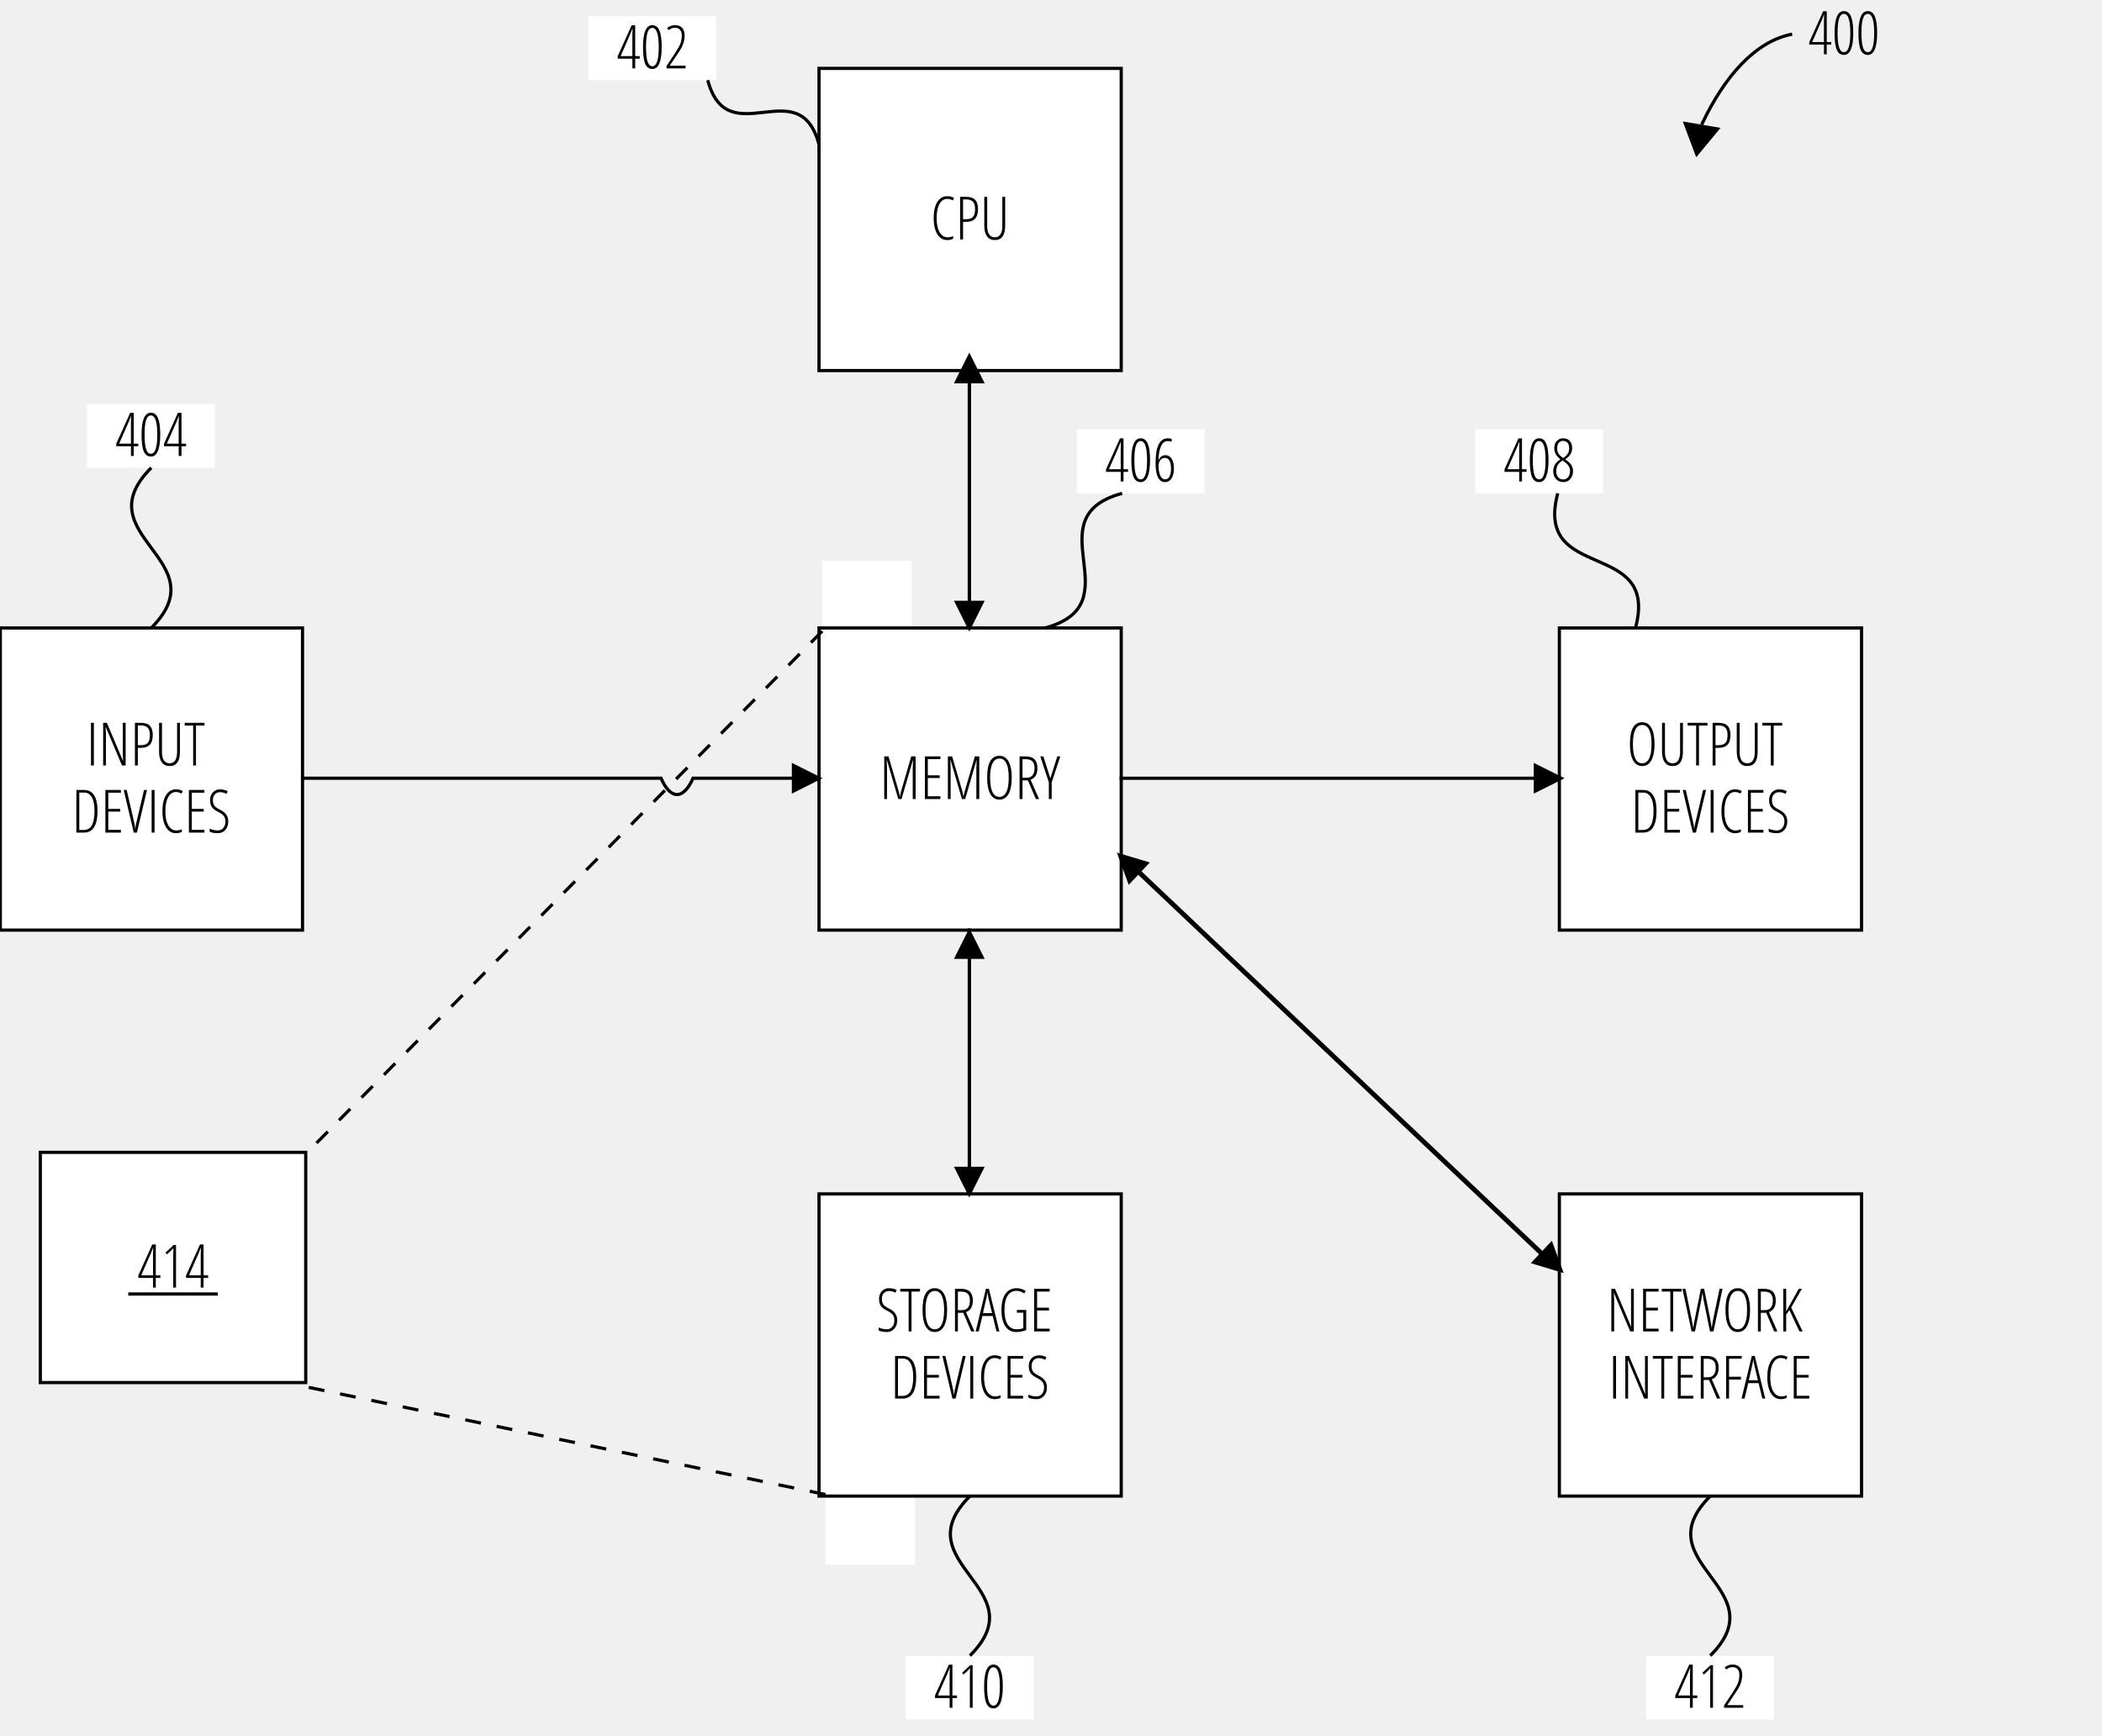
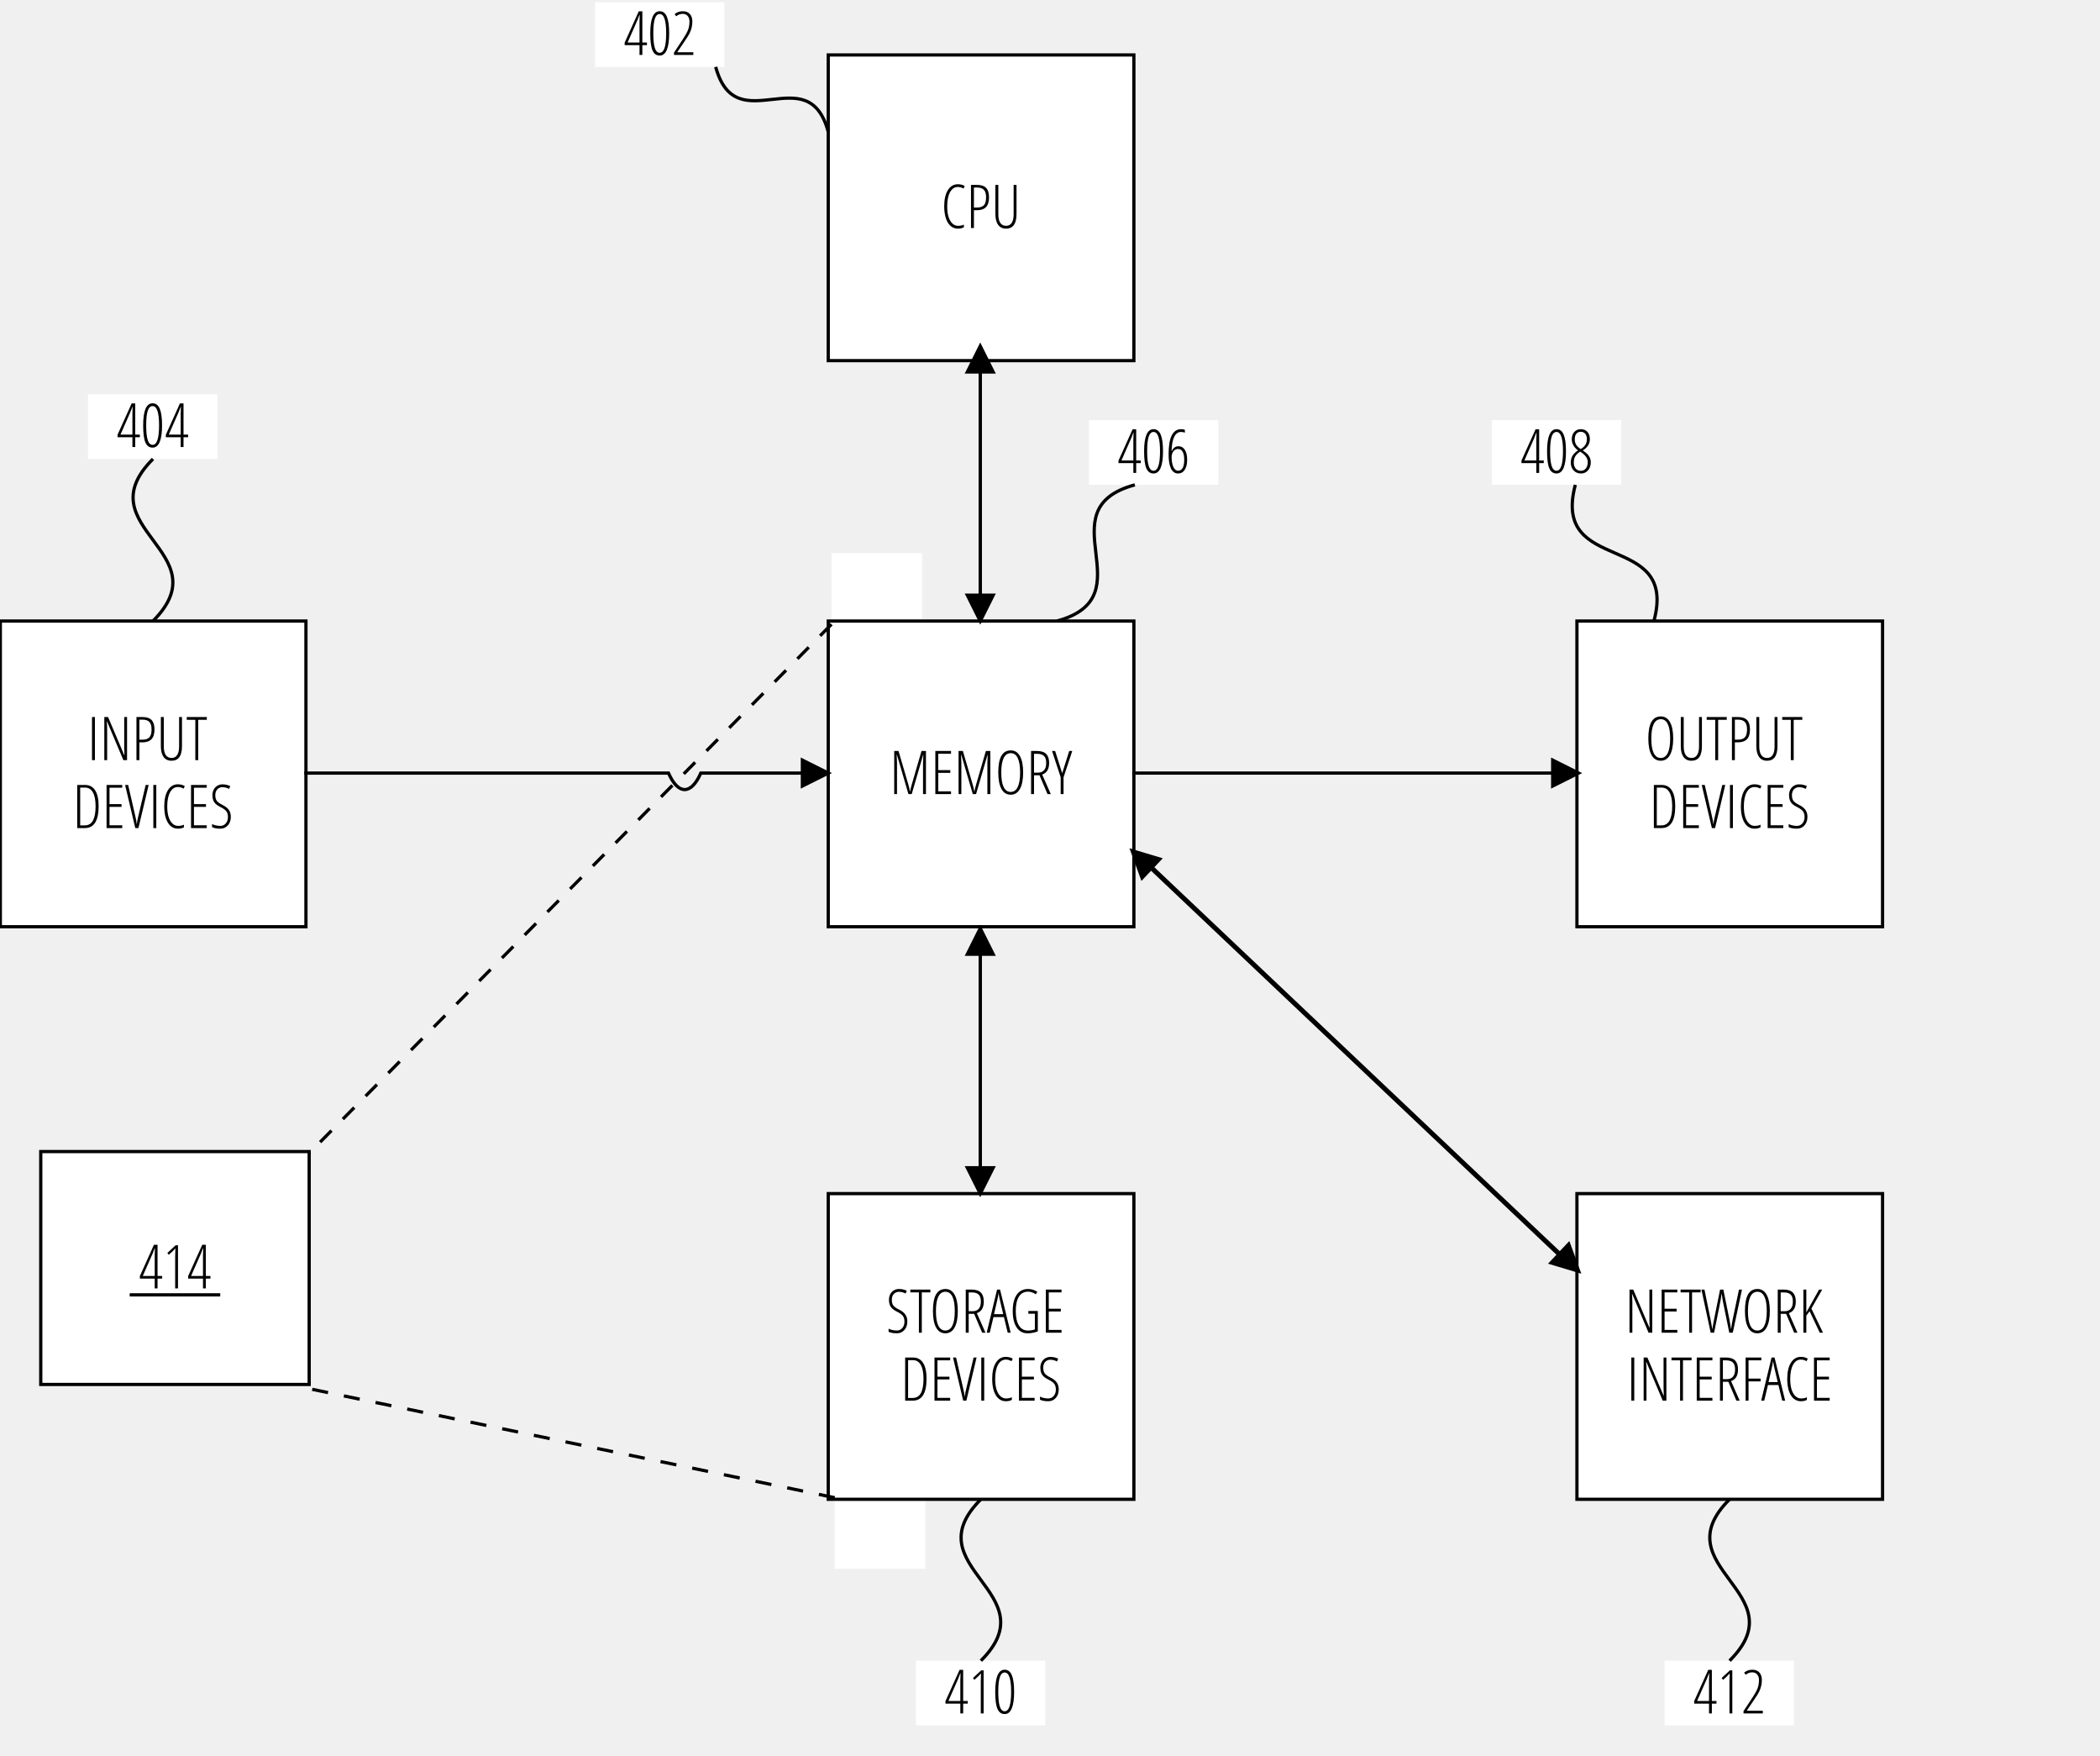
- <svg xmlns="http://www.w3.org/2000/svg" version="1.1" width="657.284" height="542.713" viewBox="63.9 3.613 657.284 542.713">
+ <svg xmlns="http://www.w3.org/2000/svg" version="1.1" width="649.334" height="542.713" viewBox="63.9 8.013 649.334 542.713">
  <g>
    <g transform="translate(321,179)">
      <g>
        <g>
          <path d="M28,0H0v29h28V0L28,0z" stroke="none" stroke-dasharray="none" fill="#FFFFFF" />
          <rect x="1.2" y="1.3" width="25.6" height="26.4" fill="none" />
          <circle fill="none" cx="14" cy="0" r="0.1" />
          <circle fill="none" cx="20.9" cy="0" r="0.1" />
          <circle fill="none" cx="28" cy="7.3" r="0.1" />
          <circle fill="none" cx="28" cy="14.5" r="0.1" />
          <circle fill="none" cx="28" cy="21.7" r="0.1" />
          <circle fill="none" cx="20.9" cy="29" r="0.1" />
          <circle fill="none" cx="14" cy="29" r="0.1" />
          <circle fill="none" cx="7.1" cy="29" r="0.1" />
          <circle fill="none" cx="0" cy="21.7" r="0.1" />
          <circle fill="none" cx="0" cy="14.5" r="0.1" />
          <circle fill="none" cx="0" cy="7.3" r="0.1" />
          <circle fill="none" cx="7.1" cy="0" r="0.1" />
        </g>
      </g>
      <rect stroke="none" stroke-width="0" fill="#FFFFFF" x="0" y="0" width="0" height="0" transform="translate(27.9,14.4)" />
      <path stroke="#000000" fill="none" d="" />
      <text font-family="OpenSansCondensedLight" font-size="14pt" fill="black" transform="translate(27.9,14.4)" />
      <rect stroke-width="0" fill="none" width="25.6" height="26.4" transform="translate(1.2,1.3)" />
      <text font-family="OpenSansCondensedLight" font-size="14pt" fill="black" transform="translate(1.2,1.3)" text-anchor="middle">
        <tspan x="12.8" y="19.5"> </tspan>
      </text>
      <path stroke="#000000" fill="none" transform="translate(1.2,1.3)" d="M 0 0" />
    </g>
    <g transform="translate(322,464)">
      <g>
        <g>
          <path d="M28,0H0v29h28V0L28,0z" stroke="none" stroke-dasharray="none" fill="#FFFFFF" />
          <rect x="1.2" y="1.3" width="25.6" height="26.4" fill="none" />
          <circle fill="none" cx="14" cy="0" r="0.1" />
          <circle fill="none" cx="20.9" cy="0" r="0.1" />
          <circle fill="none" cx="28" cy="7.3" r="0.1" />
          <circle fill="none" cx="28" cy="14.5" r="0.1" />
          <circle fill="none" cx="28" cy="21.7" r="0.1" />
          <circle fill="none" cx="20.9" cy="29" r="0.1" />
          <circle fill="none" cx="14" cy="29" r="0.1" />
          <circle fill="none" cx="7.1" cy="29" r="0.1" />
          <circle fill="none" cx="0" cy="21.7" r="0.1" />
          <circle fill="none" cx="0" cy="14.5" r="0.1" />
          <circle fill="none" cx="0" cy="7.3" r="0.1" />
          <circle fill="none" cx="7.1" cy="0" r="0.1" />
        </g>
      </g>
      <rect stroke="none" stroke-width="0" fill="#FFFFFF" x="0" y="0" width="0" height="0" transform="translate(27.9,14.4)" />
      <path stroke="#000000" fill="none" d="" />
      <text font-family="OpenSansCondensedLight" font-size="14pt" fill="black" transform="translate(27.9,14.4)" />
      <rect stroke-width="0" fill="none" width="25.6" height="26.4" transform="translate(1.2,1.3)" />
      <text font-family="OpenSansCondensedLight" font-size="14pt" fill="black" transform="translate(1.2,1.3)" text-anchor="middle">
        <tspan x="12.8" y="19.5"> </tspan>
      </text>
      <path stroke="#000000" fill="none" transform="translate(1.2,1.3)" d="M 0 0" />
    </g>
-     <g transform="translate(596,14.3)">
-       <polygon fill="#000000" points="0,0 4.2,11.2 11.8,2" transform="translate(-5.9,27.3)" />
-       <rect fill="none" width="1" height="1" transform="translate(33.3,-0.5)" />
-       <g>
-         <g>
-           <rect x="0" y="0" width="28.3" height="28.3" opacity="0" />
-           <path fill="none" stroke="#000000" stroke-width="1" d="M28.3,0C16.7,2.2,7,13.4,0,28.3" />
-         </g>
-       </g>
-       <rect stroke="none" stroke-width="0" fill="#FFFFFF" x="0" y="0" width="0" height="0" />
-       <path stroke="#000000" fill="none" />
-       <text font-family="OpenSansCondensedLight" font-size="14pt" fill="black" transform="translate(0,0)" />
-       <rect stroke-width="0" fill="none" width="1" height="1" transform="translate(33.3,-0.5)" />
-       <text font-family="OpenSansCondensedLight" font-size="14pt" fill="black" text-decoration="none" transform="translate(33.3,-0.5)">
-         <tspan x="0" y="6.8">400</tspan>
-       </text>
-       <path stroke="#000000" fill="none" transform="translate(33.3,-0.5)" />
-     </g>
    <g transform="translate(320,25)">
      <g>
        <g>
          <path d="M94.5,0H0v94.5h94.5V0L94.5,0z" stroke="#000000" stroke-dasharray="none" fill="#FFFFFF" />
          <rect x="4.1" y="4.3" width="86.2" height="85.9" fill="none" />
          <circle fill="none" cx="47.2" cy="0" r="0.1" />
          <circle fill="none" cx="70.7" cy="0" r="0.1" />
          <circle fill="none" cx="94.5" cy="23.8" r="0.1" />
          <circle fill="none" cx="94.5" cy="47.2" r="0.1" />
          <circle fill="none" cx="94.5" cy="70.7" r="0.1" />
          <circle fill="none" cx="70.7" cy="94.5" r="0.1" />
          <circle fill="none" cx="47.2" cy="94.5" r="0.1" />
          <circle fill="none" cx="23.8" cy="94.5" r="0.1" />
          <circle fill="none" cx="0" cy="70.7" r="0.1" />
          <circle fill="none" cx="0" cy="47.2" r="0.1" />
          <circle fill="none" cx="0" cy="23.8" r="0.1" />
          <circle fill="none" cx="23.8" cy="0" r="0.1" />
        </g>
      </g>
      <rect stroke="none" stroke-width="1" fill="#FFFFFF" x="0" y="0" width="40" height="20" transform="translate(-72.1,-16.3)" />
      <path stroke="#000000" fill="none" d="M0,23.8 C-6.2,0.5 -28.5,27 -34.8 3.7" />
      <text font-family="OpenSansCondensedLight" font-size="14pt" fill="black" transform="translate(-72.1,-16.3)" text-anchor="middle">
        <tspan x="20" y="16.3">402</tspan>
      </text>
      <rect stroke-width="0" fill="none" width="86.2" height="85.9" transform="translate(4.1,4.3)" />
      <text font-family="OpenSansCondensedLight" font-size="14pt" fill="black" transform="translate(4.1,4.3)" text-anchor="middle">
        <tspan x="43.1" y="49.2">CPU</tspan>
      </text>
      <path stroke="#000000" fill="none" transform="translate(4.1,4.3)" d="M 0 0" />
    </g>
    <g transform="translate(64,200)">
      <g>
        <g>
          <path d="M94.5,0H0v94.5h94.5V0L94.5,0z" stroke="#000000" stroke-dasharray="none" fill="#FFFFFF" />
          <rect x="4.1" y="4.3" width="86.2" height="85.9" fill="none" />
          <circle fill="none" cx="47.2" cy="0" r="0.1" />
          <circle fill="none" cx="70.7" cy="0" r="0.1" />
          <circle fill="none" cx="94.5" cy="23.8" r="0.1" />
          <circle fill="none" cx="94.5" cy="47.2" r="0.1" />
          <circle fill="none" cx="94.5" cy="70.7" r="0.1" />
          <circle fill="none" cx="70.7" cy="94.5" r="0.1" />
          <circle fill="none" cx="47.2" cy="94.5" r="0.1" />
          <circle fill="none" cx="23.8" cy="94.5" r="0.1" />
          <circle fill="none" cx="0" cy="70.7" r="0.1" />
          <circle fill="none" cx="0" cy="47.2" r="0.1" />
          <circle fill="none" cx="0" cy="23.8" r="0.1" />
          <circle fill="none" cx="23.8" cy="0" r="0.1" />
        </g>
      </g>
      <rect stroke="none" stroke-width="1" fill="#FFFFFF" x="0" y="0" width="40" height="20" transform="translate(27.1,-70.1)" />
      <path stroke="#000000" fill="none" d="M47.2,0 C68.5,-21.3 25.9,-28.8 47.2 -50.1" />
      <text font-family="OpenSansCondensedLight" font-size="14pt" fill="black" transform="translate(27.1,-70.1)" text-anchor="middle">
        <tspan x="20" y="16.3">404</tspan>
      </text>
      <rect stroke-width="0" fill="none" width="86.2" height="85.9" transform="translate(4.1,4.3)" />
      <text font-family="OpenSansCondensedLight" font-size="14pt" fill="black" transform="translate(4.1,4.3)" text-anchor="middle">
        <tspan x="43.1" y="38.7">INPUT</tspan>
        <tspan x="43.1" y="59.7">DEVICES</tspan>
      </text>
      <path stroke="#000000" fill="none" transform="translate(4.1,4.3)" d="M 0 0" />
    </g>
    <g transform="translate(320,200)">
      <g>
        <g>
          <path d="M94.5,0H0v94.5h94.5V0L94.5,0z" stroke="#000000" stroke-dasharray="none" fill="#FFFFFF" />
          <rect x="4.1" y="4.3" width="86.2" height="85.9" fill="none" />
          <circle fill="none" cx="47.2" cy="0" r="0.1" />
          <circle fill="none" cx="70.7" cy="0" r="0.1" />
          <circle fill="none" cx="94.5" cy="23.8" r="0.1" />
          <circle fill="none" cx="94.5" cy="47.2" r="0.1" />
          <circle fill="none" cx="94.5" cy="70.7" r="0.1" />
          <circle fill="none" cx="70.7" cy="94.5" r="0.1" />
          <circle fill="none" cx="47.2" cy="94.5" r="0.1" />
          <circle fill="none" cx="23.8" cy="94.5" r="0.1" />
          <circle fill="none" cx="0" cy="70.7" r="0.1" />
          <circle fill="none" cx="0" cy="47.2" r="0.1" />
          <circle fill="none" cx="0" cy="23.8" r="0.1" />
          <circle fill="none" cx="23.8" cy="0" r="0.1" />
        </g>
      </g>
      <rect stroke="none" stroke-width="1" fill="#FFFFFF" x="0" y="0" width="40" height="20" transform="translate(80.6,-62.1)" />
      <path stroke="#000000" fill="none" d="M70.7,0 C98.8,-7.6 66.7,-34.5 94.8 -42.1" />
      <text font-family="OpenSansCondensedLight" font-size="14pt" fill="black" transform="translate(80.6,-62.1)" text-anchor="middle">
        <tspan x="20" y="16.3">406</tspan>
      </text>
      <rect stroke-width="0" fill="none" width="86.2" height="85.9" transform="translate(4.1,4.3)" />
      <text font-family="OpenSansCondensedLight" font-size="14pt" fill="black" transform="translate(4.1,4.3)" text-anchor="middle">
        <tspan x="43.1" y="49.2">MEMORY</tspan>
      </text>
      <path stroke="#000000" fill="none" transform="translate(4.1,4.3)" d="M 0 0" />
    </g>
    <g transform="translate(551.5,200)">
      <g>
        <g>
          <path d="M94.5,0H0v94.5h94.5V0L94.5,0z" stroke="#000000" stroke-dasharray="none" fill="#FFFFFF" />
          <rect x="4.1" y="4.3" width="86.2" height="85.9" fill="none" />
          <circle fill="none" cx="47.2" cy="0" r="0.1" />
          <circle fill="none" cx="70.7" cy="0" r="0.1" />
          <circle fill="none" cx="94.5" cy="23.8" r="0.1" />
          <circle fill="none" cx="94.5" cy="47.2" r="0.1" />
          <circle fill="none" cx="94.5" cy="70.7" r="0.1" />
          <circle fill="none" cx="70.7" cy="94.5" r="0.1" />
          <circle fill="none" cx="47.2" cy="94.5" r="0.1" />
          <circle fill="none" cx="23.8" cy="94.5" r="0.1" />
          <circle fill="none" cx="0" cy="70.7" r="0.1" />
          <circle fill="none" cx="0" cy="47.2" r="0.1" />
          <circle fill="none" cx="0" cy="23.8" r="0.1" />
          <circle fill="none" cx="23.8" cy="0" r="0.1" />
        </g>
      </g>
      <rect stroke="none" stroke-width="1" fill="#FFFFFF" x="0" y="0" width="40" height="20" transform="translate(-26.3,-62.1)" />
      <path stroke="#000000" fill="none" d="M23.8,0 C31.4,-28.2 -8,-13.9 -0.5 -42.1" />
      <text font-family="OpenSansCondensedLight" font-size="14pt" fill="black" transform="translate(-26.3,-62.1)" text-anchor="middle">
        <tspan x="20" y="16.3">408</tspan>
      </text>
      <rect stroke-width="0" fill="none" width="86.2" height="85.9" transform="translate(4.1,4.3)" />
      <text font-family="OpenSansCondensedLight" font-size="14pt" fill="black" transform="translate(4.1,4.3)" text-anchor="middle">
        <tspan x="43.1" y="38.7">OUTPUT</tspan>
        <tspan x="43.1" y="59.7">DEVICES</tspan>
      </text>
      <path stroke="#000000" fill="none" transform="translate(4.1,4.3)" d="M 0 0" />
    </g>
    <g transform="translate(320,377)">
      <g>
        <g>
          <path d="M94.5,0H0v94.5h94.5V0L94.5,0z" stroke="#000000" stroke-dasharray="none" fill="#FFFFFF" />
          <rect x="4.1" y="4.3" width="86.2" height="85.9" fill="none" />
          <circle fill="none" cx="47.2" cy="0" r="0.1" />
          <circle fill="none" cx="70.7" cy="0" r="0.1" />
          <circle fill="none" cx="94.5" cy="23.8" r="0.1" />
          <circle fill="none" cx="94.5" cy="47.2" r="0.1" />
          <circle fill="none" cx="94.5" cy="70.7" r="0.1" />
          <circle fill="none" cx="70.7" cy="94.5" r="0.1" />
          <circle fill="none" cx="47.2" cy="94.5" r="0.1" />
          <circle fill="none" cx="23.8" cy="94.5" r="0.1" />
          <circle fill="none" cx="0" cy="70.7" r="0.1" />
          <circle fill="none" cx="0" cy="47.2" r="0.1" />
          <circle fill="none" cx="0" cy="23.8" r="0.1" />
          <circle fill="none" cx="23.8" cy="0" r="0.1" />
        </g>
      </g>
      <rect stroke="none" stroke-width="1" fill="#FFFFFF" x="0" y="0" width="40" height="20" transform="translate(27.1,144.4)" />
      <path stroke="#000000" fill="none" d="M47.2,94.5 C26,115.6 68.4,123.3 47.2 144.4" />
      <text font-family="OpenSansCondensedLight" font-size="14pt" fill="black" transform="translate(27.1,144.4)" text-anchor="middle">
        <tspan x="20" y="16.3">410</tspan>
      </text>
      <rect stroke-width="0" fill="none" width="86.2" height="85.9" transform="translate(4.1,4.3)" />
      <text font-family="OpenSansCondensedLight" font-size="14pt" fill="black" transform="translate(4.1,4.3)" text-anchor="middle">
        <tspan x="43.1" y="38.7">STORAGE</tspan>
        <tspan x="43.1" y="59.7">DEVICES</tspan>
      </text>
      <path stroke="#000000" fill="none" transform="translate(4.1,4.3)" d="M 0 0" />
    </g>
    <g transform="translate(551.5,377)">
      <g>
        <g>
          <path d="M94.5,0H0v94.5h94.5V0L94.5,0z" stroke="#000000" stroke-dasharray="none" fill="#FFFFFF" />
          <rect x="4.1" y="4.3" width="86.2" height="85.9" fill="none" />
          <circle fill="none" cx="47.2" cy="0" r="0.1" />
          <circle fill="none" cx="70.7" cy="0" r="0.1" />
          <circle fill="none" cx="94.5" cy="23.8" r="0.1" />
          <circle fill="none" cx="94.5" cy="47.2" r="0.1" />
          <circle fill="none" cx="94.5" cy="70.7" r="0.1" />
          <circle fill="none" cx="70.7" cy="94.5" r="0.1" />
          <circle fill="none" cx="47.2" cy="94.5" r="0.1" />
          <circle fill="none" cx="23.8" cy="94.5" r="0.1" />
          <circle fill="none" cx="0" cy="70.7" r="0.1" />
          <circle fill="none" cx="0" cy="47.2" r="0.1" />
          <circle fill="none" cx="0" cy="23.8" r="0.1" />
          <circle fill="none" cx="23.8" cy="0" r="0.1" />
        </g>
      </g>
      <rect stroke="none" stroke-width="1" fill="#FFFFFF" x="0" y="0" width="40" height="20" transform="translate(27.1,144.4)" />
      <path stroke="#000000" fill="none" d="M47.2,94.5 C26,115.6 68.4,123.3 47.2 144.4" />
      <text font-family="OpenSansCondensedLight" font-size="14pt" fill="black" transform="translate(27.1,144.4)" text-anchor="middle">
        <tspan x="20" y="16.3">412</tspan>
      </text>
      <rect stroke-width="0" fill="none" width="86.2" height="85.9" transform="translate(4.1,4.3)" />
      <text font-family="OpenSansCondensedLight" font-size="14pt" fill="black" transform="translate(4.1,4.3)" text-anchor="middle">
        <tspan x="43.1" y="38.7">NETWORK</tspan>
        <tspan x="43.1" y="59.7">INTERFACE</tspan>
      </text>
      <path stroke="#000000" fill="none" transform="translate(4.1,4.3)" d="M 0 0" />
    </g>
    <g>
      <path stroke="black" stroke-dasharray="none" d="M 158 247 L 270.6 247 C 273.6 253.8 277.6 253.8 280.6 247 L 312 247" fill="none" />
      <path fill="black" stroke="black" d="" transform="translate(158,247) scale(1,1) rotate(0)" />
      <path fill="black" stroke="black" d="M 8 0 L 0 4 L 8 8 z" transform="translate(320,251) scale(1,1) rotate(-180)" />
      <g>
        <g label-idx="0" cursor="move" transform="translate(237.5, 247)">
          <rect fill="white" rx="3" ry="3" x="0" y="0" width="0" height="0" />
          <text text-anchor="middle" font-size="14pt" font-family="OpenSansCondensedLight" y="0.8em" display="none" xml:space="preserve" transform="translate(0,0)" />
        </g>
      </g>
    </g>
    <g>
      <path stroke="black" stroke-dasharray="none" d="M 414 247 544 247" fill="none" />
      <path fill="black" stroke="black" d="" transform="translate(414,247) scale(1,1) rotate(0)" />
      <path fill="black" stroke="black" d="M 8 0 L 0 4 L 8 8 z" transform="translate(552,251) scale(1,1) rotate(-180)" />
      <g>
        <g label-idx="0" cursor="move" transform="translate(479, 247)">
          <rect fill="white" rx="3" ry="3" x="0" y="0" width="0" height="0" />
          <text text-anchor="middle" font-size="14pt" font-family="OpenSansCondensedLight" y="0.8em" display="none" xml:space="preserve" transform="translate(0,0)" />
        </g>
      </g>
    </g>
    <g>
      <path stroke="black" stroke-dasharray="none" d="M 367 119 367 192" fill="none" />
      <path fill="black" stroke="black" d="" transform="translate(367,119) scale(1,1) rotate(-270)" />
      <path fill="black" stroke="black" d="M 8 0 L 0 4 L 8 8 z" transform="translate(363,200) scale(1,1) rotate(-90)" />
      <g>
        <g label-idx="0" cursor="move" transform="translate(367, 155.5)">
          <rect fill="white" rx="3" ry="3" x="0" y="0" width="0" height="0" />
          <text text-anchor="middle" font-size="14pt" font-family="OpenSansCondensedLight" y="0.8em" display="none" xml:space="preserve" transform="translate(0,0)" />
        </g>
      </g>
    </g>
    <g>
      <path stroke="black" stroke-dasharray="none" d="M 367 294 367 369" fill="none" />
      <path fill="black" stroke="black" d="" transform="translate(367,294) scale(1,1) rotate(-270)" />
      <path fill="black" stroke="black" d="M 8 0 L 0 4 L 8 8 z" transform="translate(363,377) scale(1,1) rotate(-90)" />
      <g>
        <g label-idx="0" cursor="move" transform="translate(367, 331.5)">
          <rect fill="white" rx="3" ry="3" x="0" y="0" width="0" height="0" />
          <text text-anchor="middle" font-size="14pt" font-family="OpenSansCondensedLight" y="0.8em" display="none" xml:space="preserve" transform="translate(0,0)" />
        </g>
      </g>
    </g>
    <g>
      <path stroke="black" stroke-dasharray="none" d="M 367 377 367 303" fill="none" />
      <path fill="black" stroke="black" d="" transform="translate(367,377) scale(1,1) rotate(-90)" />
      <path fill="black" stroke="black" d="M 8 0 L 0 4 L 8 8 z" transform="translate(371,295) scale(1,1) rotate(-270)" />
      <g>
        <g label-idx="0" cursor="move" transform="translate(367, 340)">
          <rect fill="white" rx="3" ry="3" x="0" y="0" width="0" height="0" />
          <text text-anchor="middle" font-size="14pt" font-family="OpenSansCondensedLight" y="0.8em" display="none" xml:space="preserve" transform="translate(0,0)" />
        </g>
      </g>
    </g>
    <g>
      <path stroke="black" stroke-dasharray="none" d="M 367 200 367 123" fill="none" />
      <path fill="black" stroke="black" d="" transform="translate(367,200) scale(1,1) rotate(-90)" />
      <path fill="black" stroke="black" d="M 8 0 L 0 4 L 8 8 z" transform="translate(371,115) scale(1,1) rotate(-270)" />
      <g>
        <g label-idx="0" cursor="move" transform="translate(367, 161.5)">
          <rect fill="white" rx="3" ry="3" x="0" y="0" width="0" height="0" />
          <text text-anchor="middle" font-size="14pt" font-family="OpenSansCondensedLight" y="0.8em" display="none" xml:space="preserve" transform="translate(0,0)" />
        </g>
      </g>
    </g>
    <g>
      <path stroke="black" stroke-dasharray="none" d="M 414 271 546 396" fill="none" />
      <path fill="black" stroke="black" d="" transform="translate(414,271) scale(1,1) rotate(43.3)" />
      <path fill="black" stroke="black" d="M 8 0 L 0 4 L 8 8 z" transform="translate(549.3,403.9) scale(1,1) rotate(-136.7)" />
      <g>
        <g label-idx="0" cursor="move" transform="translate(480, 333.5)">
          <rect fill="white" rx="3" ry="3" x="0" y="0" width="0" height="0" />
          <text text-anchor="middle" font-size="14pt" font-family="OpenSansCondensedLight" y="0.8em" display="none" xml:space="preserve" transform="translate(0,0)" />
        </g>
      </g>
    </g>
    <g>
      <path stroke="black" stroke-dasharray="none" d="M 552 401 420 276" fill="none" />
      <path fill="black" stroke="black" d="" transform="translate(552,401) scale(1,1) rotate(-136.7)" />
      <path fill="black" stroke="black" d="M 8 0 L 0 4 L 8 8 z" transform="translate(416.7,268.1) scale(1,1) rotate(43.3)" />
      <g>
        <g label-idx="0" cursor="move" transform="translate(486, 338.5)">
          <rect fill="white" rx="3" ry="3" x="0" y="0" width="0" height="0" />
          <text text-anchor="middle" font-size="14pt" font-family="OpenSansCondensedLight" y="0.8em" display="none" xml:space="preserve" transform="translate(0,0)" />
        </g>
      </g>
    </g>
    <g>
      <path stroke="black" stroke-dasharray="5,5" d="M 321 201 160 364" fill="none" />
      <path fill="black" stroke="black" d="" transform="translate(321,201) scale(1,1) rotate(-225.4)" />
      <path fill="black" stroke="black" d="" transform="translate(160,364) scale(1,1) rotate(-45.4)" />
      <g>
        <g label-idx="0" cursor="move" transform="translate(240.5, 282.5)">
          <rect fill="white" rx="3" ry="3" x="0" y="0" width="0" height="0" />
          <text text-anchor="middle" font-size="14pt" font-family="OpenSansCondensedLight" y="0.8em" display="none" xml:space="preserve" transform="translate(0,0)" />
        </g>
      </g>
    </g>
    <g>
      <path stroke="black" stroke-dasharray="5,5" d="M 322 471 158 437" fill="none" />
      <path fill="black" stroke="black" d="" transform="translate(322,471) scale(1,1) rotate(-168.3)" />
      <path fill="black" stroke="black" d="" transform="translate(158,437) scale(1,1) rotate(11.7)" />
      <g>
        <g label-idx="0" cursor="move" transform="translate(240, 454)">
          <rect fill="white" rx="3" ry="3" x="0" y="0" width="0" height="0" />
          <text text-anchor="middle" font-size="14pt" font-family="OpenSansCondensedLight" y="0.8em" display="none" xml:space="preserve" transform="translate(0,0)" />
        </g>
      </g>
    </g>
    <g transform="translate(76.5,364)">
      <g>
        <g>
          <path d="M83,0H0v72h83V0L83,0z" stroke="#000000" stroke-dasharray="none" fill="#FFFFFF" />
          <rect x="3.6" y="3.3" width="75.7" height="65.4" fill="none" />
          <circle fill="none" cx="41.5" cy="0" r="0.1" />
          <circle fill="none" cx="62.1" cy="0" r="0.1" />
          <circle fill="none" cx="83" cy="18.2" r="0.1" />
          <circle fill="none" cx="83" cy="36" r="0.1" />
          <circle fill="none" cx="83" cy="53.8" r="0.1" />
          <circle fill="none" cx="62.1" cy="72" r="0.1" />
          <circle fill="none" cx="41.5" cy="72" r="0.1" />
          <circle fill="none" cx="20.9" cy="72" r="0.1" />
          <circle fill="none" cx="0" cy="53.8" r="0.1" />
          <circle fill="none" cx="0" cy="36" r="0.1" />
          <circle fill="none" cx="0" cy="18.2" r="0.1" />
          <circle fill="none" cx="20.9" cy="0" r="0.1" />
        </g>
      </g>
      <rect stroke="none" stroke-width="0" fill="#FFFFFF" x="0" y="0" width="0" height="0" transform="translate(82.9,35.9)" />
      <path stroke="#000000" fill="none" d="" />
      <text font-family="OpenSansCondensedLight" font-size="14pt" fill="black" transform="translate(82.9,35.9)" />
      <rect stroke-width="0" fill="none" width="75.7" height="65.4" transform="translate(3.6,3.3)" />
      <text font-family="OpenSansCondensedLight" font-size="14pt" fill="black" transform="translate(3.6,3.3)" text-anchor="middle">
        <tspan x="37.9" y="39"> 414</tspan>
      </text>
      <path stroke="#000000" fill="none" transform="translate(3.6,3.3)" d="M 23.9 41 51.9 41" />
    </g>
  </g>
  <defs />
</svg>
